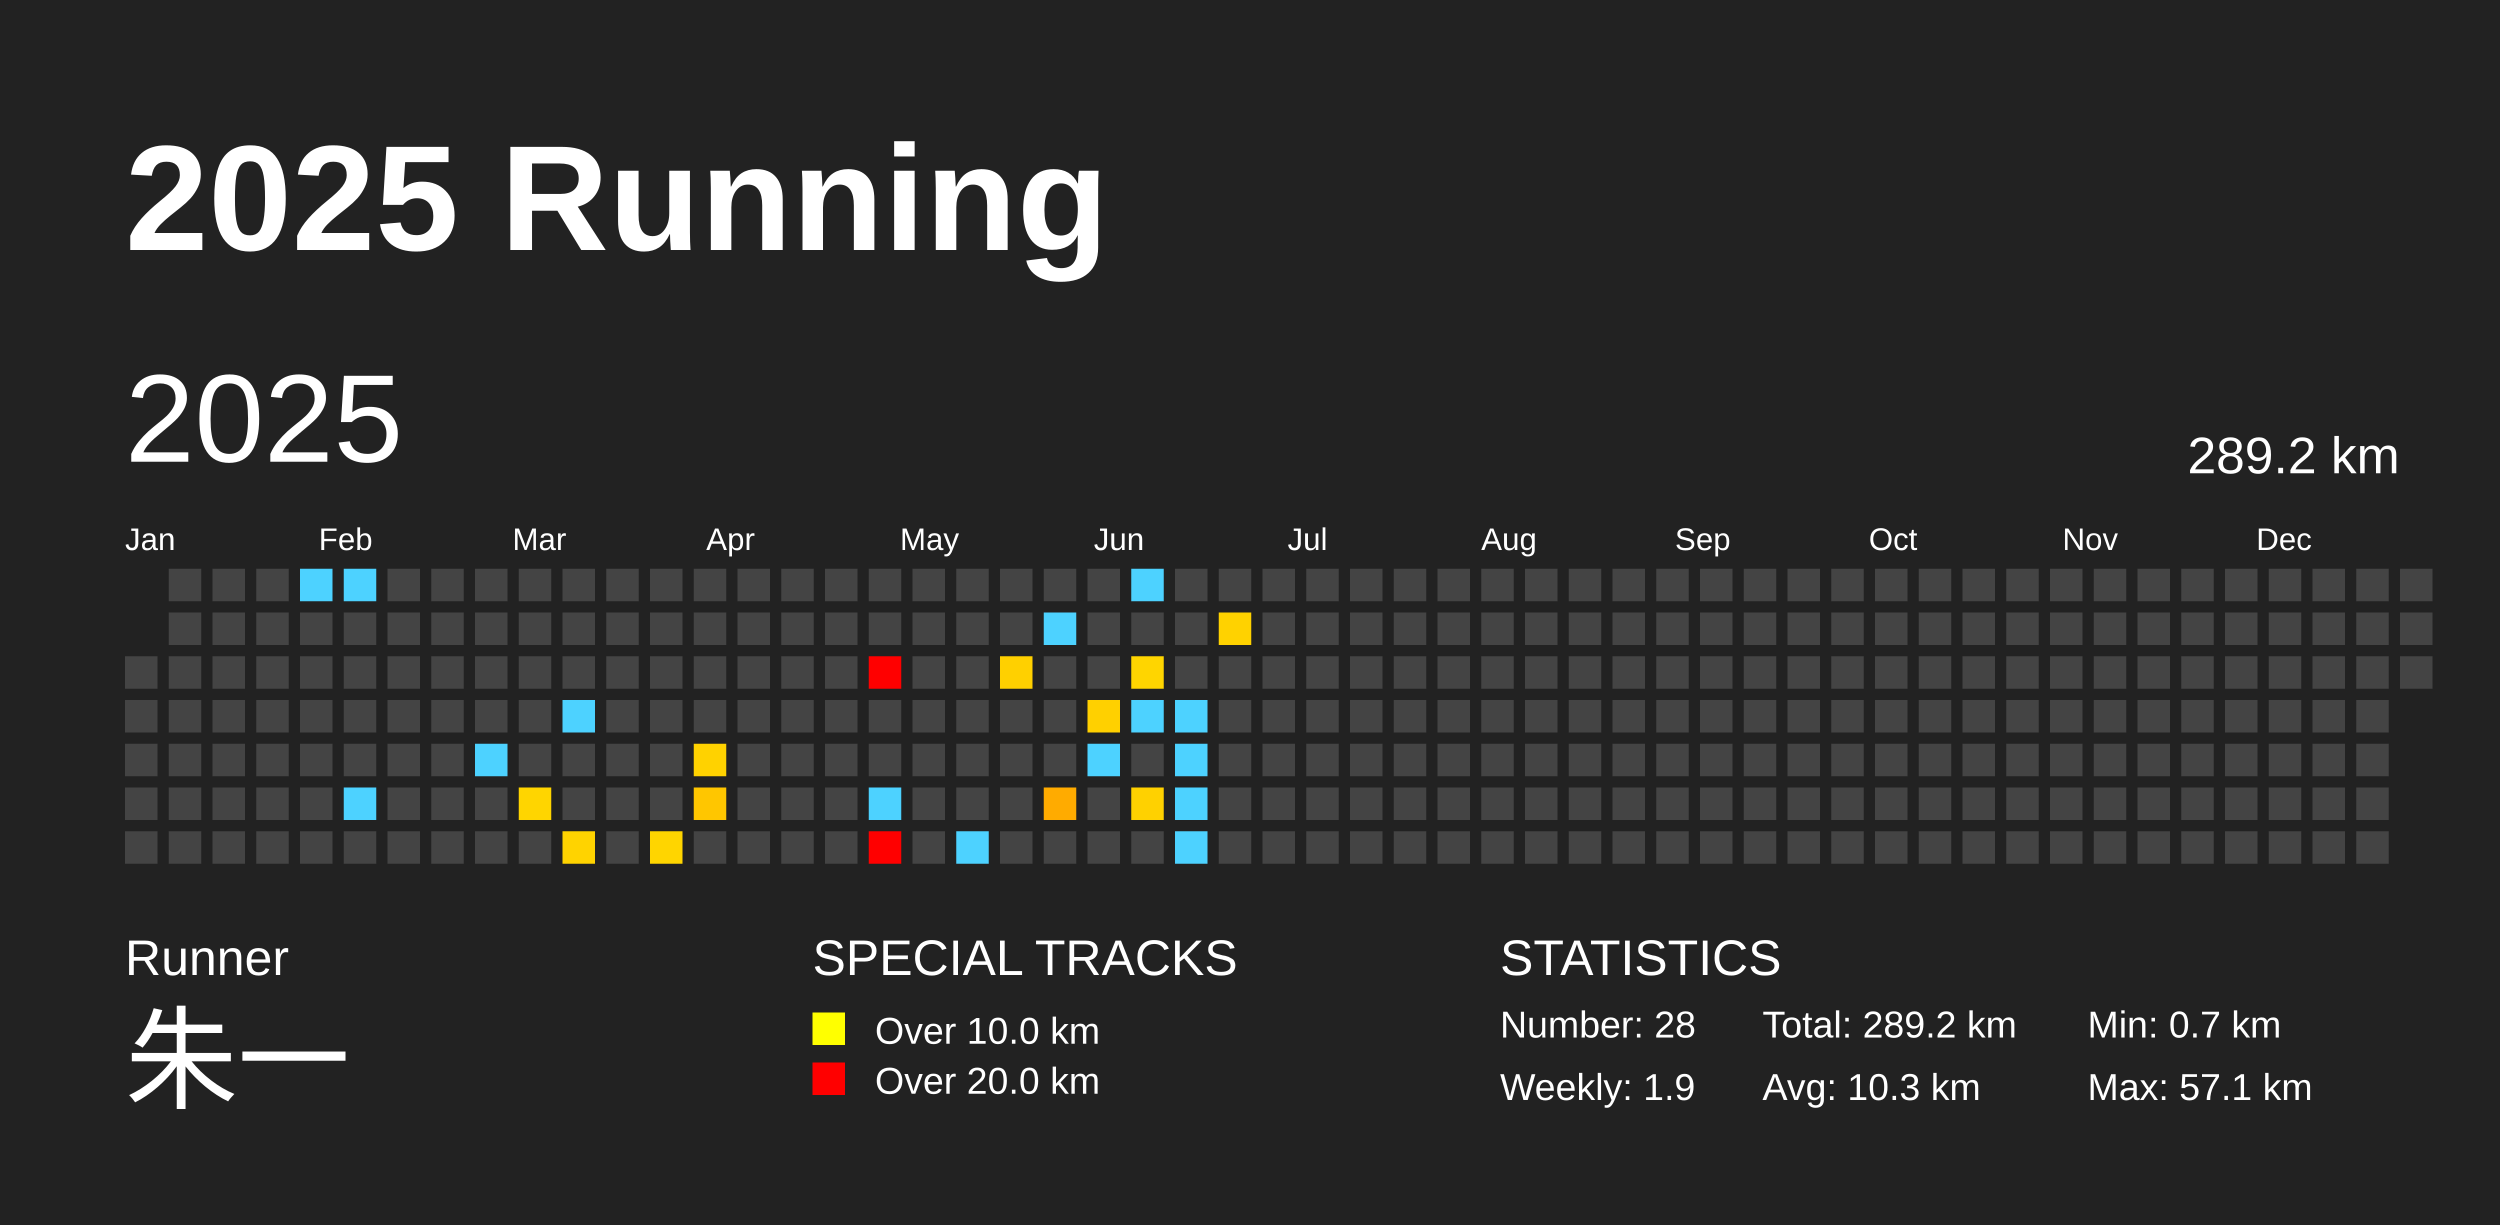
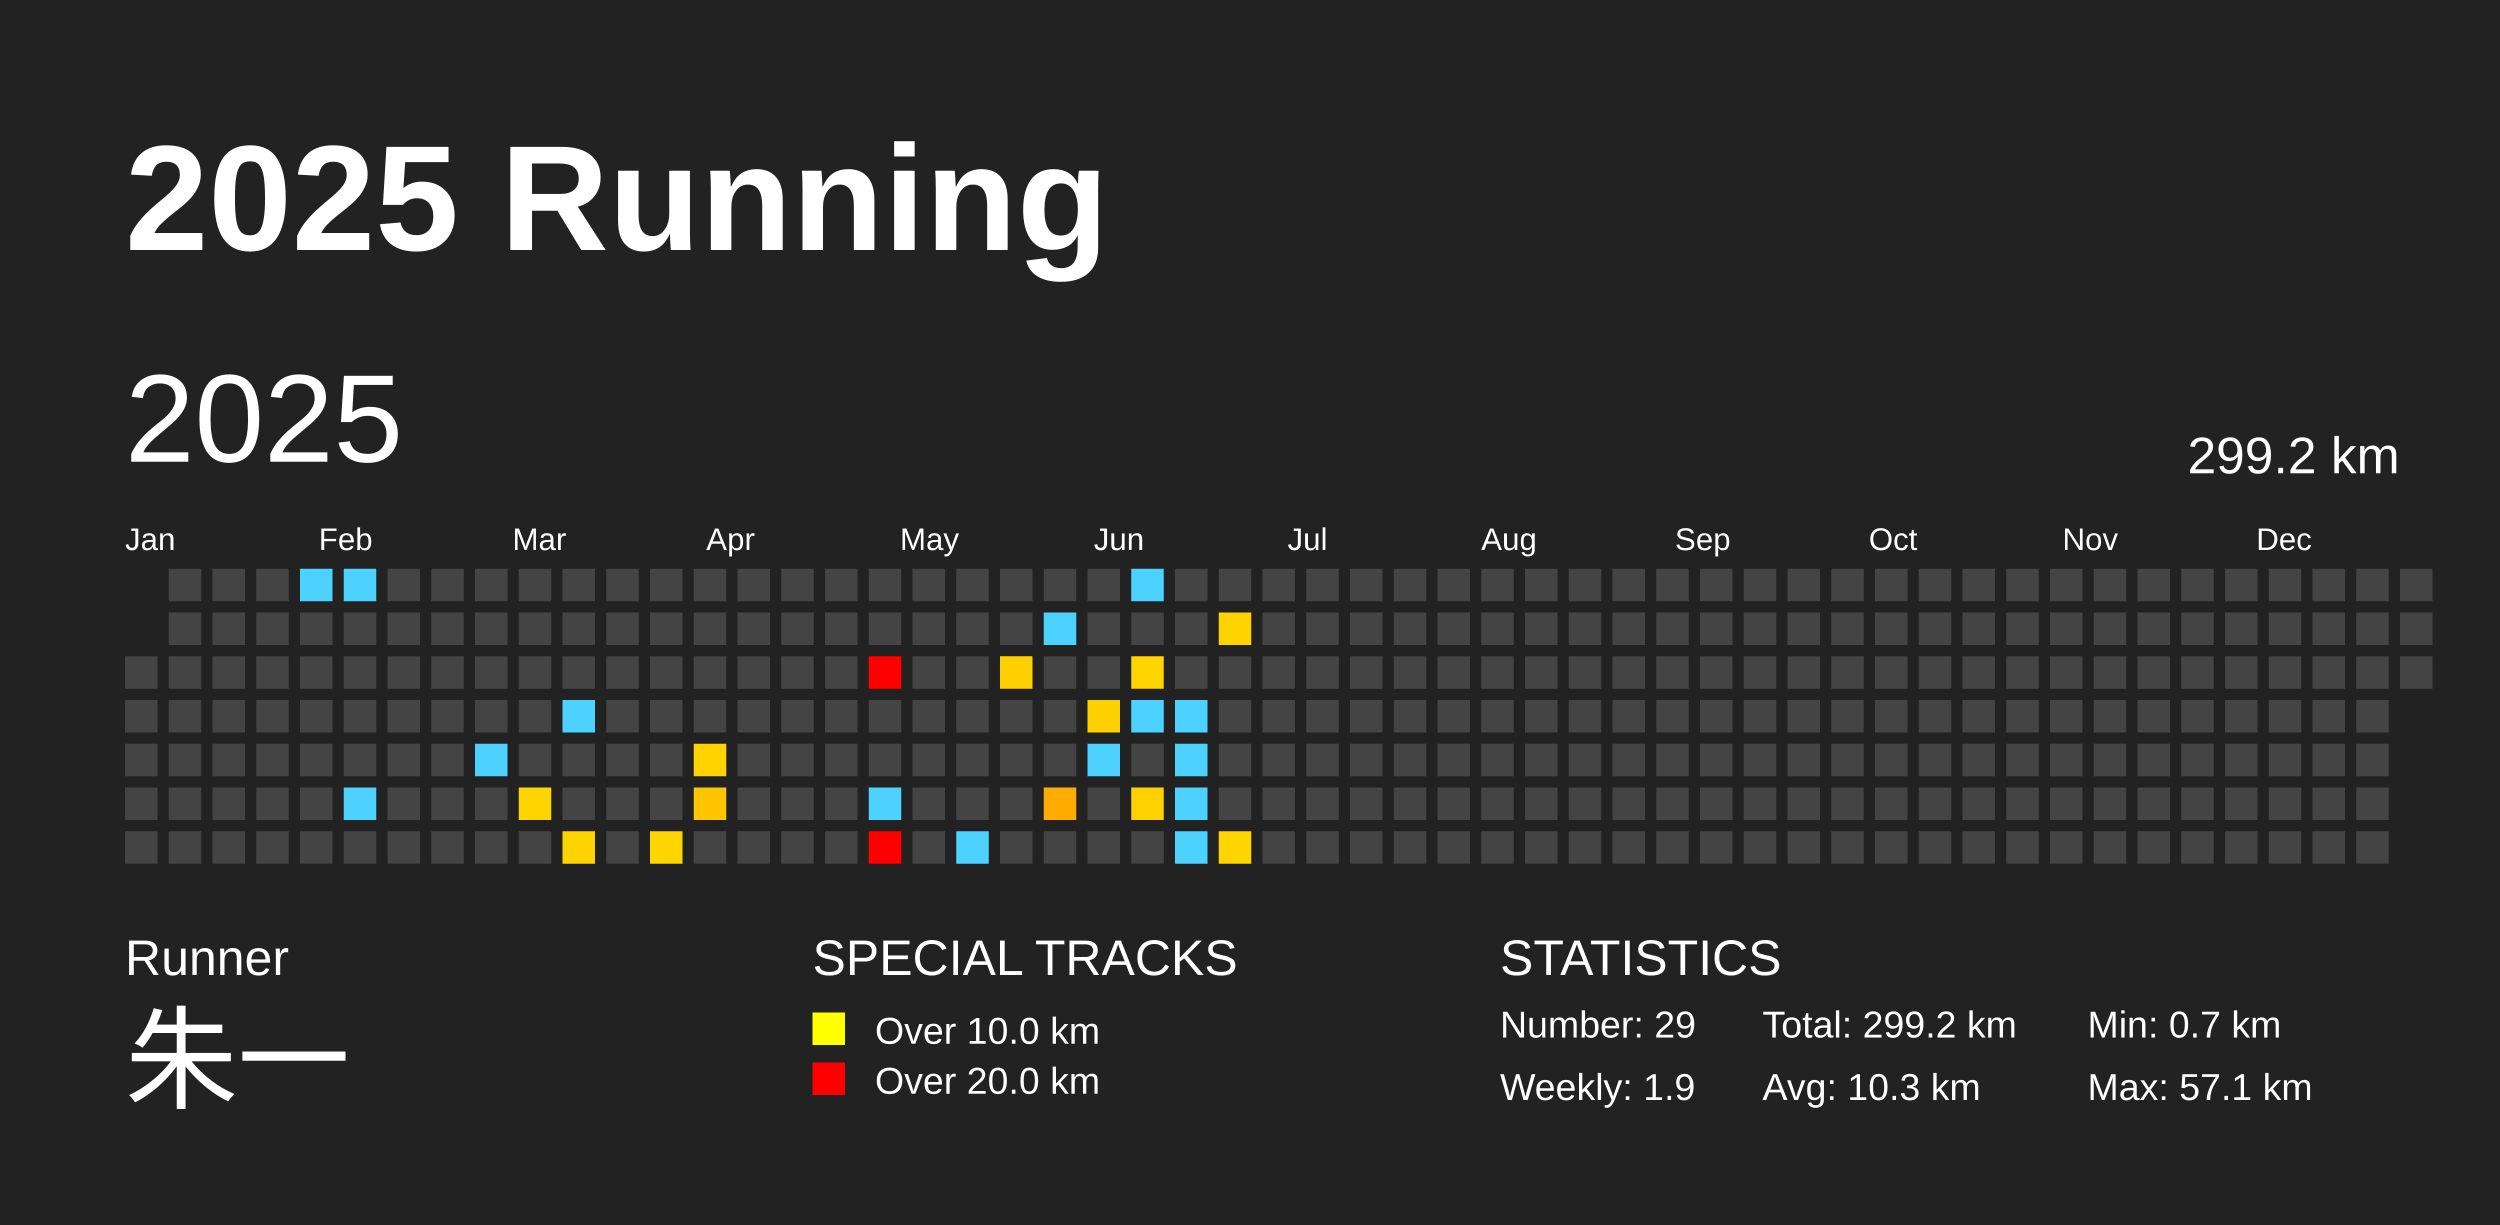
<svg xmlns="http://www.w3.org/2000/svg" baseProfile="full" height="98mm" version="1.1" viewBox="0,0,200,98" width="200mm">
  <defs />
  <rect fill="#222222" height="98" width="200" x="0" y="0" />
  <text fill="#FFFFFF" style="font-size:12px; font-family:Arial; font-weight:bold;" x="10" y="20">2025 Running</text>
  <text fill="#FFFFFF" style="font-size:4px; font-family:Arial" x="10" y="78">Runner</text>
  <text fill="#FFFFFF" style="font-size:9px; font-family:Arial" x="10" y="88">朱一</text>
  <text fill="#FFFFFF" style="font-size:4px; font-family:Arial" x="65" y="78">SPECIAL TRACKS</text>
  <rect fill="yellow" height="2.6" width="2.6" x="65" y="81" />
  <text fill="#FFFFFF" style="font-size:3px; font-family:Arial" x="70" y="83.5">Over 10.0 km</text>
  <rect fill="red" height="2.6" width="2.6" x="65" y="85" />
  <text fill="#FFFFFF" style="font-size:3px; font-family:Arial" x="70" y="87.5">Over 20.0 km</text>
  <text fill="#FFFFFF" style="font-size:4px; font-family:Arial" x="120" y="78">STATISTICS</text>
-   <text fill="#FFFFFF" style="font-size:3px; font-family:Arial" x="120" y="83">Number: 28</text>
+   <text fill="#FFFFFF" style="font-size:3px; font-family:Arial" x="120" y="83">Number: 29</text>
  <text fill="#FFFFFF" style="font-size:3px; font-family:Arial" x="120" y="88">Weekly: 1.9</text>
-   <text fill="#FFFFFF" style="font-size:3px; font-family:Arial" x="141" y="83">Total: 289.2 km</text>
+   <text fill="#FFFFFF" style="font-size:3px; font-family:Arial" x="141" y="83">Total: 299.2 km</text>
  <text fill="#FFFFFF" style="font-size:3px; font-family:Arial" x="141" y="88">Avg: 10.3 km</text>
  <text fill="#FFFFFF" style="font-size:3px; font-family:Arial" x="167" y="83">Min: 0.7 km</text>
  <text fill="#FFFFFF" style="font-size:3px; font-family:Arial" x="167" y="88">Max: 57.1 km</text>
  <text dominant-baseline="hanging" fill="#FFFFFF" style="font-size:10.0px; font-family:Arial;" x="10" y="30">2025</text>
-   <text dominant-baseline="hanging" fill="#FFFFFF" style="font-size:4.125px; font-family:Arial;" x="175" y="35">289.2 km</text>
+   <text dominant-baseline="hanging" fill="#FFFFFF" style="font-size:4.125px; font-family:Arial;" x="175" y="35">299.2 km</text>
  <text fill="#FFFFFF" style="font-size:2.5px; font-family:Arial" x="10.0" y="44">Jan</text>
  <text fill="#FFFFFF" style="font-size:2.5px; font-family:Arial" x="25.5" y="44">Feb</text>
  <text fill="#FFFFFF" style="font-size:2.5px; font-family:Arial" x="41.0" y="44">Mar</text>
  <text fill="#FFFFFF" style="font-size:2.5px; font-family:Arial" x="56.5" y="44">Apr</text>
  <text fill="#FFFFFF" style="font-size:2.5px; font-family:Arial" x="72.0" y="44">May</text>
  <text fill="#FFFFFF" style="font-size:2.5px; font-family:Arial" x="87.5" y="44">Jun</text>
  <text fill="#FFFFFF" style="font-size:2.5px; font-family:Arial" x="103.0" y="44">Jul</text>
  <text fill="#FFFFFF" style="font-size:2.5px; font-family:Arial" x="118.5" y="44">Aug</text>
  <text fill="#FFFFFF" style="font-size:2.5px; font-family:Arial" x="134.0" y="44">Sep</text>
  <text fill="#FFFFFF" style="font-size:2.5px; font-family:Arial" x="149.5" y="44">Oct</text>
  <text fill="#FFFFFF" style="font-size:2.5px; font-family:Arial" x="165.0" y="44">Nov</text>
  <text fill="#FFFFFF" style="font-size:2.5px; font-family:Arial" x="180.5" y="44">Dec</text>
  <rect fill="#444444" height="2.6" width="2.6" x="10.0" y="52.5" />
  <rect fill="#444444" height="2.6" width="2.6" x="10.0" y="56.0" />
  <rect fill="#444444" height="2.6" width="2.6" x="10.0" y="59.5" />
  <rect fill="#444444" height="2.6" width="2.6" x="10.0" y="63.0" />
  <rect fill="#444444" height="2.6" width="2.6" x="10.0" y="66.5" />
  <rect fill="#444444" height="2.6" width="2.6" x="13.5" y="45.5" />
  <rect fill="#444444" height="2.6" width="2.6" x="13.5" y="49.0" />
  <rect fill="#444444" height="2.6" width="2.6" x="13.5" y="52.5" />
  <rect fill="#444444" height="2.6" width="2.6" x="13.5" y="56.0" />
  <rect fill="#444444" height="2.6" width="2.6" x="13.5" y="59.5" />
  <rect fill="#444444" height="2.6" width="2.6" x="13.5" y="63.0" />
  <rect fill="#444444" height="2.6" width="2.6" x="13.5" y="66.5" />
  <rect fill="#444444" height="2.6" width="2.6" x="17.0" y="45.5" />
  <rect fill="#444444" height="2.6" width="2.6" x="17.0" y="49.0" />
  <rect fill="#444444" height="2.6" width="2.6" x="17.0" y="52.5" />
  <rect fill="#444444" height="2.6" width="2.6" x="17.0" y="56.0" />
  <rect fill="#444444" height="2.6" width="2.6" x="17.0" y="59.5" />
  <rect fill="#444444" height="2.6" width="2.6" x="17.0" y="63.0" />
  <rect fill="#444444" height="2.6" width="2.6" x="17.0" y="66.5" />
  <rect fill="#444444" height="2.6" width="2.6" x="20.5" y="45.5" />
  <rect fill="#444444" height="2.6" width="2.6" x="20.5" y="49.0" />
  <rect fill="#444444" height="2.6" width="2.6" x="20.5" y="52.5" />
  <rect fill="#444444" height="2.6" width="2.6" x="20.5" y="56.0" />
  <rect fill="#444444" height="2.6" width="2.6" x="20.5" y="59.5" />
  <rect fill="#444444" height="2.6" width="2.6" x="20.5" y="63.0" />
  <rect fill="#444444" height="2.6" width="2.6" x="20.5" y="66.5" />
  <rect fill="#4dd2ff" height="2.6" width="2.6" x="24.0" y="45.5" />
  <rect fill="#444444" height="2.6" width="2.6" x="24.0" y="49.0" />
  <rect fill="#444444" height="2.6" width="2.6" x="24.0" y="52.5" />
  <rect fill="#444444" height="2.6" width="2.6" x="24.0" y="56.0" />
  <rect fill="#444444" height="2.6" width="2.6" x="24.0" y="59.5" />
  <rect fill="#444444" height="2.6" width="2.6" x="24.0" y="63.0" />
  <rect fill="#444444" height="2.6" width="2.6" x="24.0" y="66.5" />
  <rect fill="#4dd2ff" height="2.6" width="2.6" x="27.5" y="45.5" />
  <rect fill="#444444" height="2.6" width="2.6" x="27.5" y="49.0" />
  <rect fill="#444444" height="2.6" width="2.6" x="27.5" y="52.5" />
  <rect fill="#444444" height="2.6" width="2.6" x="27.5" y="56.0" />
  <rect fill="#444444" height="2.6" width="2.6" x="27.5" y="59.5" />
  <rect fill="#4dd2ff" height="2.6" width="2.6" x="27.5" y="63.0" />
  <rect fill="#444444" height="2.6" width="2.6" x="27.5" y="66.5" />
  <rect fill="#444444" height="2.6" width="2.6" x="31.0" y="45.5" />
  <rect fill="#444444" height="2.6" width="2.6" x="31.0" y="49.0" />
  <rect fill="#444444" height="2.6" width="2.6" x="31.0" y="52.5" />
  <rect fill="#444444" height="2.6" width="2.6" x="31.0" y="56.0" />
  <rect fill="#444444" height="2.6" width="2.6" x="31.0" y="59.5" />
  <rect fill="#444444" height="2.6" width="2.6" x="31.0" y="63.0" />
  <rect fill="#444444" height="2.6" width="2.6" x="31.0" y="66.5" />
  <rect fill="#444444" height="2.6" width="2.6" x="34.5" y="45.5" />
  <rect fill="#444444" height="2.6" width="2.6" x="34.5" y="49.0" />
  <rect fill="#444444" height="2.6" width="2.6" x="34.5" y="52.5" />
  <rect fill="#444444" height="2.6" width="2.6" x="34.5" y="56.0" />
  <rect fill="#444444" height="2.6" width="2.6" x="34.5" y="59.5" />
  <rect fill="#444444" height="2.6" width="2.6" x="34.5" y="63.0" />
  <rect fill="#444444" height="2.6" width="2.6" x="34.5" y="66.5" />
  <rect fill="#444444" height="2.6" width="2.6" x="38.0" y="45.5" />
  <rect fill="#444444" height="2.6" width="2.6" x="38.0" y="49.0" />
  <rect fill="#444444" height="2.6" width="2.6" x="38.0" y="52.5" />
  <rect fill="#444444" height="2.6" width="2.6" x="38.0" y="56.0" />
  <rect fill="#4dd2ff" height="2.6" width="2.6" x="38.0" y="59.5" />
  <rect fill="#444444" height="2.6" width="2.6" x="38.0" y="63.0" />
  <rect fill="#444444" height="2.6" width="2.6" x="38.0" y="66.5" />
  <rect fill="#444444" height="2.6" width="2.6" x="41.5" y="45.5" />
  <rect fill="#444444" height="2.6" width="2.6" x="41.5" y="49.0" />
  <rect fill="#444444" height="2.6" width="2.6" x="41.5" y="52.5" />
  <rect fill="#444444" height="2.6" width="2.6" x="41.5" y="56.0" />
  <rect fill="#444444" height="2.6" width="2.6" x="41.5" y="59.5" />
  <rect fill="#ffd500" height="2.6" width="2.6" x="41.5" y="63.0" />
  <rect fill="#444444" height="2.6" width="2.6" x="41.5" y="66.5" />
  <rect fill="#444444" height="2.6" width="2.6" x="45.0" y="45.5" />
  <rect fill="#444444" height="2.6" width="2.6" x="45.0" y="49.0" />
  <rect fill="#444444" height="2.6" width="2.6" x="45.0" y="52.5" />
  <rect fill="#4dd2ff" height="2.6" width="2.6" x="45.0" y="56.0" />
  <rect fill="#444444" height="2.6" width="2.6" x="45.0" y="59.5" />
  <rect fill="#444444" height="2.6" width="2.6" x="45.0" y="63.0" />
  <rect fill="#ffd300" height="2.6" width="2.6" x="45.0" y="66.5" />
  <rect fill="#444444" height="2.6" width="2.6" x="48.5" y="45.5" />
  <rect fill="#444444" height="2.6" width="2.6" x="48.5" y="49.0" />
  <rect fill="#444444" height="2.6" width="2.6" x="48.5" y="52.5" />
  <rect fill="#444444" height="2.6" width="2.6" x="48.5" y="56.0" />
  <rect fill="#444444" height="2.6" width="2.6" x="48.5" y="59.5" />
  <rect fill="#444444" height="2.6" width="2.6" x="48.5" y="63.0" />
  <rect fill="#444444" height="2.6" width="2.6" x="48.5" y="66.5" />
  <rect fill="#444444" height="2.6" width="2.6" x="52.0" y="45.5" />
  <rect fill="#444444" height="2.6" width="2.6" x="52.0" y="49.0" />
  <rect fill="#444444" height="2.6" width="2.6" x="52.0" y="52.5" />
  <rect fill="#444444" height="2.6" width="2.6" x="52.0" y="56.0" />
  <rect fill="#444444" height="2.6" width="2.6" x="52.0" y="59.5" />
  <rect fill="#444444" height="2.6" width="2.6" x="52.0" y="63.0" />
  <rect fill="#ffd500" height="2.6" width="2.6" x="52.0" y="66.5" />
  <rect fill="#444444" height="2.6" width="2.6" x="55.5" y="45.5" />
  <rect fill="#444444" height="2.6" width="2.6" x="55.5" y="49.0" />
  <rect fill="#444444" height="2.6" width="2.6" x="55.5" y="52.5" />
  <rect fill="#444444" height="2.6" width="2.6" x="55.5" y="56.0" />
  <rect fill="#ffd200" height="2.6" width="2.6" x="55.5" y="59.5" />
  <rect fill="#ffc600" height="2.6" width="2.6" x="55.5" y="63.0" />
  <rect fill="#444444" height="2.6" width="2.6" x="55.5" y="66.5" />
  <rect fill="#444444" height="2.6" width="2.6" x="59.0" y="45.5" />
  <rect fill="#444444" height="2.6" width="2.6" x="59.0" y="49.0" />
  <rect fill="#444444" height="2.6" width="2.6" x="59.0" y="52.5" />
  <rect fill="#444444" height="2.6" width="2.6" x="59.0" y="56.0" />
  <rect fill="#444444" height="2.6" width="2.6" x="59.0" y="59.5" />
  <rect fill="#444444" height="2.6" width="2.6" x="59.0" y="63.0" />
  <rect fill="#444444" height="2.6" width="2.6" x="59.0" y="66.5" />
  <rect fill="#444444" height="2.6" width="2.6" x="62.5" y="45.5" />
  <rect fill="#444444" height="2.6" width="2.6" x="62.5" y="49.0" />
  <rect fill="#444444" height="2.6" width="2.6" x="62.5" y="52.5" />
  <rect fill="#444444" height="2.6" width="2.6" x="62.5" y="56.0" />
  <rect fill="#444444" height="2.6" width="2.6" x="62.5" y="59.5" />
  <rect fill="#444444" height="2.6" width="2.6" x="62.5" y="63.0" />
  <rect fill="#444444" height="2.6" width="2.6" x="62.5" y="66.5" />
  <rect fill="#444444" height="2.6" width="2.6" x="66.0" y="45.5" />
  <rect fill="#444444" height="2.6" width="2.6" x="66.0" y="49.0" />
  <rect fill="#444444" height="2.6" width="2.6" x="66.0" y="52.5" />
  <rect fill="#444444" height="2.6" width="2.6" x="66.0" y="56.0" />
  <rect fill="#444444" height="2.6" width="2.6" x="66.0" y="59.5" />
  <rect fill="#444444" height="2.6" width="2.6" x="66.0" y="63.0" />
  <rect fill="#444444" height="2.6" width="2.6" x="66.0" y="66.5" />
  <rect fill="#444444" height="2.6" width="2.6" x="69.5" y="45.5" />
  <rect fill="#444444" height="2.6" width="2.6" x="69.5" y="49.0" />
  <rect fill="red" height="2.6" width="2.6" x="69.5" y="52.5" />
  <rect fill="#444444" height="2.6" width="2.6" x="69.5" y="56.0" />
  <rect fill="#444444" height="2.6" width="2.6" x="69.5" y="59.5" />
  <rect fill="#4dd2ff" height="2.6" width="2.6" x="69.5" y="63.0" />
  <rect fill="red" height="2.6" width="2.6" x="69.5" y="66.5" />
  <rect fill="#444444" height="2.6" width="2.6" x="73.0" y="45.5" />
  <rect fill="#444444" height="2.6" width="2.6" x="73.0" y="49.0" />
  <rect fill="#444444" height="2.6" width="2.6" x="73.0" y="52.5" />
  <rect fill="#444444" height="2.6" width="2.6" x="73.0" y="56.0" />
  <rect fill="#444444" height="2.6" width="2.6" x="73.0" y="59.5" />
  <rect fill="#444444" height="2.6" width="2.6" x="73.0" y="63.0" />
  <rect fill="#444444" height="2.6" width="2.6" x="73.0" y="66.5" />
  <rect fill="#444444" height="2.6" width="2.6" x="76.5" y="45.5" />
  <rect fill="#444444" height="2.6" width="2.6" x="76.5" y="49.0" />
  <rect fill="#444444" height="2.6" width="2.6" x="76.5" y="52.5" />
  <rect fill="#444444" height="2.6" width="2.6" x="76.5" y="56.0" />
  <rect fill="#444444" height="2.6" width="2.6" x="76.5" y="59.5" />
  <rect fill="#444444" height="2.6" width="2.6" x="76.5" y="63.0" />
  <rect fill="#4dd2ff" height="2.6" width="2.6" x="76.5" y="66.5" />
  <rect fill="#444444" height="2.6" width="2.6" x="80.0" y="45.5" />
  <rect fill="#444444" height="2.6" width="2.6" x="80.0" y="49.0" />
  <rect fill="#ffd000" height="2.6" width="2.6" x="80.0" y="52.5" />
  <rect fill="#444444" height="2.6" width="2.6" x="80.0" y="56.0" />
  <rect fill="#444444" height="2.6" width="2.6" x="80.0" y="59.5" />
  <rect fill="#444444" height="2.6" width="2.6" x="80.0" y="63.0" />
  <rect fill="#444444" height="2.6" width="2.6" x="80.0" y="66.5" />
  <rect fill="#444444" height="2.6" width="2.6" x="83.5" y="45.5" />
  <rect fill="#4dd2ff" height="2.6" width="2.6" x="83.5" y="49.0" />
  <rect fill="#444444" height="2.6" width="2.6" x="83.5" y="52.5" />
  <rect fill="#444444" height="2.6" width="2.6" x="83.5" y="56.0" />
  <rect fill="#444444" height="2.6" width="2.6" x="83.5" y="59.5" />
  <rect fill="#ffab00" height="2.6" width="2.6" x="83.5" y="63.0" />
  <rect fill="#444444" height="2.6" width="2.6" x="83.5" y="66.5" />
  <rect fill="#444444" height="2.6" width="2.6" x="87.0" y="45.5" />
  <rect fill="#444444" height="2.6" width="2.6" x="87.0" y="49.0" />
  <rect fill="#444444" height="2.6" width="2.6" x="87.0" y="52.5" />
  <rect fill="#ffd000" height="2.6" width="2.6" x="87.0" y="56.0" />
  <rect fill="#4dd2ff" height="2.6" width="2.6" x="87.0" y="59.5" />
  <rect fill="#444444" height="2.6" width="2.6" x="87.0" y="63.0" />
  <rect fill="#444444" height="2.6" width="2.6" x="87.0" y="66.5" />
  <rect fill="#4dd2ff" height="2.6" width="2.6" x="90.5" y="45.5" />
  <rect fill="#444444" height="2.6" width="2.6" x="90.5" y="49.0" />
  <rect fill="#ffd500" height="2.6" width="2.6" x="90.5" y="52.5" />
  <rect fill="#4dd2ff" height="2.6" width="2.6" x="90.5" y="56.0" />
  <rect fill="#444444" height="2.6" width="2.6" x="90.5" y="59.5" />
  <rect fill="#ffd100" height="2.6" width="2.6" x="90.5" y="63.0" />
  <rect fill="#444444" height="2.6" width="2.6" x="90.5" y="66.5" />
  <rect fill="#444444" height="2.6" width="2.6" x="94.0" y="45.5" />
  <rect fill="#444444" height="2.6" width="2.6" x="94.0" y="49.0" />
  <rect fill="#444444" height="2.6" width="2.6" x="94.0" y="52.5" />
  <rect fill="#4dd2ff" height="2.6" width="2.6" x="94.0" y="56.0" />
  <rect fill="#4dd2ff" height="2.6" width="2.6" x="94.0" y="59.5" />
  <rect fill="#4dd2ff" height="2.6" width="2.6" x="94.0" y="63.0" />
  <rect fill="#4dd2ff" height="2.6" width="2.6" x="94.0" y="66.5" />
  <rect fill="#444444" height="2.6" width="2.6" x="97.5" y="45.5" />
  <rect fill="#ffd200" height="2.6" width="2.6" x="97.5" y="49.0" />
  <rect fill="#444444" height="2.6" width="2.6" x="97.5" y="52.5" />
  <rect fill="#444444" height="2.6" width="2.6" x="97.5" y="56.0" />
  <rect fill="#444444" height="2.6" width="2.6" x="97.5" y="59.5" />
  <rect fill="#444444" height="2.6" width="2.6" x="97.5" y="63.0" />
-   <rect fill="#444444" height="2.6" width="2.6" x="97.5" y="66.5" />
+   <rect fill="#ffd500" height="2.6" width="2.6" x="97.5" y="66.5" />
  <rect fill="#444444" height="2.6" width="2.6" x="101.0" y="45.5" />
  <rect fill="#444444" height="2.6" width="2.6" x="101.0" y="49.0" />
  <rect fill="#444444" height="2.6" width="2.6" x="101.0" y="52.5" />
  <rect fill="#444444" height="2.6" width="2.6" x="101.0" y="56.0" />
  <rect fill="#444444" height="2.6" width="2.6" x="101.0" y="59.5" />
  <rect fill="#444444" height="2.6" width="2.6" x="101.0" y="63.0" />
  <rect fill="#444444" height="2.6" width="2.6" x="101.0" y="66.5" />
  <rect fill="#444444" height="2.6" width="2.6" x="104.5" y="45.5" />
  <rect fill="#444444" height="2.6" width="2.6" x="104.5" y="49.0" />
  <rect fill="#444444" height="2.6" width="2.6" x="104.5" y="52.5" />
  <rect fill="#444444" height="2.6" width="2.6" x="104.5" y="56.0" />
  <rect fill="#444444" height="2.6" width="2.6" x="104.5" y="59.5" />
  <rect fill="#444444" height="2.6" width="2.6" x="104.5" y="63.0" />
  <rect fill="#444444" height="2.6" width="2.6" x="104.5" y="66.5" />
  <rect fill="#444444" height="2.6" width="2.6" x="108.0" y="45.5" />
  <rect fill="#444444" height="2.6" width="2.6" x="108.0" y="49.0" />
  <rect fill="#444444" height="2.6" width="2.6" x="108.0" y="52.5" />
  <rect fill="#444444" height="2.6" width="2.6" x="108.0" y="56.0" />
  <rect fill="#444444" height="2.6" width="2.6" x="108.0" y="59.5" />
  <rect fill="#444444" height="2.6" width="2.6" x="108.0" y="63.0" />
  <rect fill="#444444" height="2.6" width="2.6" x="108.0" y="66.5" />
  <rect fill="#444444" height="2.6" width="2.6" x="111.5" y="45.5" />
  <rect fill="#444444" height="2.6" width="2.6" x="111.5" y="49.0" />
  <rect fill="#444444" height="2.6" width="2.6" x="111.5" y="52.5" />
  <rect fill="#444444" height="2.6" width="2.6" x="111.5" y="56.0" />
  <rect fill="#444444" height="2.6" width="2.6" x="111.5" y="59.5" />
  <rect fill="#444444" height="2.6" width="2.6" x="111.5" y="63.0" />
  <rect fill="#444444" height="2.6" width="2.6" x="111.5" y="66.5" />
  <rect fill="#444444" height="2.6" width="2.6" x="115.0" y="45.5" />
  <rect fill="#444444" height="2.6" width="2.6" x="115.0" y="49.0" />
  <rect fill="#444444" height="2.6" width="2.6" x="115.0" y="52.5" />
  <rect fill="#444444" height="2.6" width="2.6" x="115.0" y="56.0" />
  <rect fill="#444444" height="2.6" width="2.6" x="115.0" y="59.5" />
  <rect fill="#444444" height="2.6" width="2.6" x="115.0" y="63.0" />
  <rect fill="#444444" height="2.6" width="2.6" x="115.0" y="66.5" />
  <rect fill="#444444" height="2.6" width="2.6" x="118.5" y="45.5" />
  <rect fill="#444444" height="2.6" width="2.6" x="118.5" y="49.0" />
  <rect fill="#444444" height="2.6" width="2.6" x="118.5" y="52.5" />
  <rect fill="#444444" height="2.6" width="2.6" x="118.5" y="56.0" />
  <rect fill="#444444" height="2.6" width="2.6" x="118.5" y="59.5" />
  <rect fill="#444444" height="2.6" width="2.6" x="118.5" y="63.0" />
  <rect fill="#444444" height="2.6" width="2.6" x="118.5" y="66.5" />
  <rect fill="#444444" height="2.6" width="2.6" x="122.0" y="45.5" />
  <rect fill="#444444" height="2.6" width="2.6" x="122.0" y="49.0" />
  <rect fill="#444444" height="2.6" width="2.6" x="122.0" y="52.5" />
  <rect fill="#444444" height="2.6" width="2.6" x="122.0" y="56.0" />
  <rect fill="#444444" height="2.6" width="2.6" x="122.0" y="59.5" />
  <rect fill="#444444" height="2.6" width="2.6" x="122.0" y="63.0" />
  <rect fill="#444444" height="2.6" width="2.6" x="122.0" y="66.5" />
  <rect fill="#444444" height="2.6" width="2.6" x="125.5" y="45.5" />
  <rect fill="#444444" height="2.6" width="2.6" x="125.5" y="49.0" />
  <rect fill="#444444" height="2.6" width="2.6" x="125.5" y="52.5" />
  <rect fill="#444444" height="2.6" width="2.6" x="125.5" y="56.0" />
  <rect fill="#444444" height="2.6" width="2.6" x="125.5" y="59.5" />
  <rect fill="#444444" height="2.6" width="2.6" x="125.5" y="63.0" />
  <rect fill="#444444" height="2.6" width="2.6" x="125.5" y="66.5" />
  <rect fill="#444444" height="2.6" width="2.6" x="129.0" y="45.5" />
  <rect fill="#444444" height="2.6" width="2.6" x="129.0" y="49.0" />
  <rect fill="#444444" height="2.6" width="2.6" x="129.0" y="52.5" />
  <rect fill="#444444" height="2.6" width="2.6" x="129.0" y="56.0" />
  <rect fill="#444444" height="2.6" width="2.6" x="129.0" y="59.5" />
  <rect fill="#444444" height="2.6" width="2.6" x="129.0" y="63.0" />
  <rect fill="#444444" height="2.6" width="2.6" x="129.0" y="66.5" />
  <rect fill="#444444" height="2.6" width="2.6" x="132.5" y="45.5" />
  <rect fill="#444444" height="2.6" width="2.6" x="132.5" y="49.0" />
  <rect fill="#444444" height="2.6" width="2.6" x="132.5" y="52.5" />
  <rect fill="#444444" height="2.6" width="2.6" x="132.5" y="56.0" />
  <rect fill="#444444" height="2.6" width="2.6" x="132.5" y="59.5" />
  <rect fill="#444444" height="2.6" width="2.6" x="132.5" y="63.0" />
  <rect fill="#444444" height="2.6" width="2.6" x="132.5" y="66.5" />
  <rect fill="#444444" height="2.6" width="2.6" x="136.0" y="45.5" />
  <rect fill="#444444" height="2.6" width="2.6" x="136.0" y="49.0" />
  <rect fill="#444444" height="2.6" width="2.6" x="136.0" y="52.5" />
  <rect fill="#444444" height="2.6" width="2.6" x="136.0" y="56.0" />
  <rect fill="#444444" height="2.6" width="2.6" x="136.0" y="59.5" />
  <rect fill="#444444" height="2.6" width="2.6" x="136.0" y="63.0" />
  <rect fill="#444444" height="2.6" width="2.6" x="136.0" y="66.5" />
  <rect fill="#444444" height="2.6" width="2.6" x="139.5" y="45.5" />
  <rect fill="#444444" height="2.6" width="2.6" x="139.5" y="49.0" />
  <rect fill="#444444" height="2.6" width="2.6" x="139.5" y="52.5" />
  <rect fill="#444444" height="2.6" width="2.6" x="139.5" y="56.0" />
  <rect fill="#444444" height="2.6" width="2.6" x="139.5" y="59.5" />
  <rect fill="#444444" height="2.6" width="2.6" x="139.5" y="63.0" />
  <rect fill="#444444" height="2.6" width="2.6" x="139.5" y="66.5" />
  <rect fill="#444444" height="2.6" width="2.6" x="143.0" y="45.5" />
  <rect fill="#444444" height="2.6" width="2.6" x="143.0" y="49.0" />
  <rect fill="#444444" height="2.6" width="2.6" x="143.0" y="52.5" />
  <rect fill="#444444" height="2.6" width="2.6" x="143.0" y="56.0" />
  <rect fill="#444444" height="2.6" width="2.6" x="143.0" y="59.5" />
  <rect fill="#444444" height="2.6" width="2.6" x="143.0" y="63.0" />
  <rect fill="#444444" height="2.6" width="2.6" x="143.0" y="66.5" />
  <rect fill="#444444" height="2.6" width="2.6" x="146.5" y="45.5" />
  <rect fill="#444444" height="2.6" width="2.6" x="146.5" y="49.0" />
  <rect fill="#444444" height="2.6" width="2.6" x="146.5" y="52.5" />
  <rect fill="#444444" height="2.6" width="2.6" x="146.5" y="56.0" />
  <rect fill="#444444" height="2.6" width="2.6" x="146.5" y="59.5" />
  <rect fill="#444444" height="2.6" width="2.6" x="146.5" y="63.0" />
  <rect fill="#444444" height="2.6" width="2.6" x="146.5" y="66.5" />
  <rect fill="#444444" height="2.6" width="2.6" x="150.0" y="45.5" />
  <rect fill="#444444" height="2.6" width="2.6" x="150.0" y="49.0" />
  <rect fill="#444444" height="2.6" width="2.6" x="150.0" y="52.5" />
  <rect fill="#444444" height="2.6" width="2.6" x="150.0" y="56.0" />
  <rect fill="#444444" height="2.6" width="2.6" x="150.0" y="59.5" />
  <rect fill="#444444" height="2.6" width="2.6" x="150.0" y="63.0" />
  <rect fill="#444444" height="2.6" width="2.6" x="150.0" y="66.5" />
  <rect fill="#444444" height="2.6" width="2.6" x="153.5" y="45.5" />
  <rect fill="#444444" height="2.6" width="2.6" x="153.5" y="49.0" />
  <rect fill="#444444" height="2.6" width="2.6" x="153.5" y="52.5" />
  <rect fill="#444444" height="2.6" width="2.6" x="153.5" y="56.0" />
  <rect fill="#444444" height="2.6" width="2.6" x="153.5" y="59.5" />
  <rect fill="#444444" height="2.6" width="2.6" x="153.5" y="63.0" />
  <rect fill="#444444" height="2.6" width="2.6" x="153.5" y="66.5" />
  <rect fill="#444444" height="2.6" width="2.6" x="157.0" y="45.5" />
  <rect fill="#444444" height="2.6" width="2.6" x="157.0" y="49.0" />
  <rect fill="#444444" height="2.6" width="2.6" x="157.0" y="52.5" />
  <rect fill="#444444" height="2.6" width="2.6" x="157.0" y="56.0" />
  <rect fill="#444444" height="2.6" width="2.6" x="157.0" y="59.5" />
  <rect fill="#444444" height="2.6" width="2.6" x="157.0" y="63.0" />
  <rect fill="#444444" height="2.6" width="2.6" x="157.0" y="66.5" />
  <rect fill="#444444" height="2.6" width="2.6" x="160.5" y="45.5" />
  <rect fill="#444444" height="2.6" width="2.6" x="160.5" y="49.0" />
  <rect fill="#444444" height="2.6" width="2.6" x="160.5" y="52.5" />
  <rect fill="#444444" height="2.6" width="2.6" x="160.5" y="56.0" />
  <rect fill="#444444" height="2.6" width="2.6" x="160.5" y="59.5" />
  <rect fill="#444444" height="2.6" width="2.6" x="160.5" y="63.0" />
  <rect fill="#444444" height="2.6" width="2.6" x="160.5" y="66.5" />
  <rect fill="#444444" height="2.6" width="2.6" x="164.0" y="45.5" />
  <rect fill="#444444" height="2.6" width="2.6" x="164.0" y="49.0" />
  <rect fill="#444444" height="2.6" width="2.6" x="164.0" y="52.5" />
  <rect fill="#444444" height="2.6" width="2.6" x="164.0" y="56.0" />
  <rect fill="#444444" height="2.6" width="2.6" x="164.0" y="59.5" />
  <rect fill="#444444" height="2.6" width="2.6" x="164.0" y="63.0" />
  <rect fill="#444444" height="2.6" width="2.6" x="164.0" y="66.5" />
  <rect fill="#444444" height="2.6" width="2.6" x="167.5" y="45.5" />
  <rect fill="#444444" height="2.6" width="2.6" x="167.5" y="49.0" />
  <rect fill="#444444" height="2.6" width="2.6" x="167.5" y="52.5" />
  <rect fill="#444444" height="2.6" width="2.6" x="167.5" y="56.0" />
  <rect fill="#444444" height="2.6" width="2.6" x="167.5" y="59.5" />
  <rect fill="#444444" height="2.6" width="2.6" x="167.5" y="63.0" />
  <rect fill="#444444" height="2.6" width="2.6" x="167.5" y="66.5" />
  <rect fill="#444444" height="2.6" width="2.6" x="171.0" y="45.5" />
  <rect fill="#444444" height="2.6" width="2.6" x="171.0" y="49.0" />
  <rect fill="#444444" height="2.6" width="2.6" x="171.0" y="52.5" />
  <rect fill="#444444" height="2.6" width="2.6" x="171.0" y="56.0" />
  <rect fill="#444444" height="2.6" width="2.6" x="171.0" y="59.5" />
  <rect fill="#444444" height="2.6" width="2.6" x="171.0" y="63.0" />
  <rect fill="#444444" height="2.6" width="2.6" x="171.0" y="66.5" />
  <rect fill="#444444" height="2.6" width="2.6" x="174.5" y="45.5" />
  <rect fill="#444444" height="2.6" width="2.6" x="174.5" y="49.0" />
  <rect fill="#444444" height="2.6" width="2.6" x="174.5" y="52.5" />
  <rect fill="#444444" height="2.6" width="2.6" x="174.5" y="56.0" />
  <rect fill="#444444" height="2.6" width="2.6" x="174.5" y="59.5" />
  <rect fill="#444444" height="2.6" width="2.6" x="174.5" y="63.0" />
  <rect fill="#444444" height="2.6" width="2.6" x="174.5" y="66.5" />
  <rect fill="#444444" height="2.6" width="2.6" x="178.0" y="45.5" />
  <rect fill="#444444" height="2.6" width="2.6" x="178.0" y="49.0" />
  <rect fill="#444444" height="2.6" width="2.6" x="178.0" y="52.5" />
  <rect fill="#444444" height="2.6" width="2.6" x="178.0" y="56.0" />
  <rect fill="#444444" height="2.6" width="2.6" x="178.0" y="59.5" />
  <rect fill="#444444" height="2.6" width="2.6" x="178.0" y="63.0" />
  <rect fill="#444444" height="2.6" width="2.6" x="178.0" y="66.5" />
  <rect fill="#444444" height="2.6" width="2.6" x="181.5" y="45.5" />
  <rect fill="#444444" height="2.6" width="2.6" x="181.5" y="49.0" />
  <rect fill="#444444" height="2.6" width="2.6" x="181.5" y="52.5" />
  <rect fill="#444444" height="2.6" width="2.6" x="181.5" y="56.0" />
  <rect fill="#444444" height="2.6" width="2.6" x="181.5" y="59.5" />
  <rect fill="#444444" height="2.6" width="2.6" x="181.5" y="63.0" />
  <rect fill="#444444" height="2.6" width="2.6" x="181.5" y="66.5" />
  <rect fill="#444444" height="2.6" width="2.6" x="185.0" y="45.5" />
  <rect fill="#444444" height="2.6" width="2.6" x="185.0" y="49.0" />
  <rect fill="#444444" height="2.6" width="2.6" x="185.0" y="52.5" />
  <rect fill="#444444" height="2.6" width="2.6" x="185.0" y="56.0" />
  <rect fill="#444444" height="2.6" width="2.6" x="185.0" y="59.5" />
  <rect fill="#444444" height="2.6" width="2.6" x="185.0" y="63.0" />
  <rect fill="#444444" height="2.6" width="2.6" x="185.0" y="66.5" />
  <rect fill="#444444" height="2.6" width="2.6" x="188.5" y="45.5" />
  <rect fill="#444444" height="2.6" width="2.6" x="188.5" y="49.0" />
  <rect fill="#444444" height="2.6" width="2.6" x="188.5" y="52.5" />
  <rect fill="#444444" height="2.6" width="2.6" x="188.5" y="56.0" />
  <rect fill="#444444" height="2.6" width="2.6" x="188.5" y="59.5" />
  <rect fill="#444444" height="2.6" width="2.6" x="188.5" y="63.0" />
  <rect fill="#444444" height="2.6" width="2.6" x="188.5" y="66.5" />
  <rect fill="#444444" height="2.6" width="2.6" x="192.0" y="45.5" />
  <rect fill="#444444" height="2.6" width="2.6" x="192.0" y="49.0" />
  <rect fill="#444444" height="2.6" width="2.6" x="192.0" y="52.5" />
</svg>
